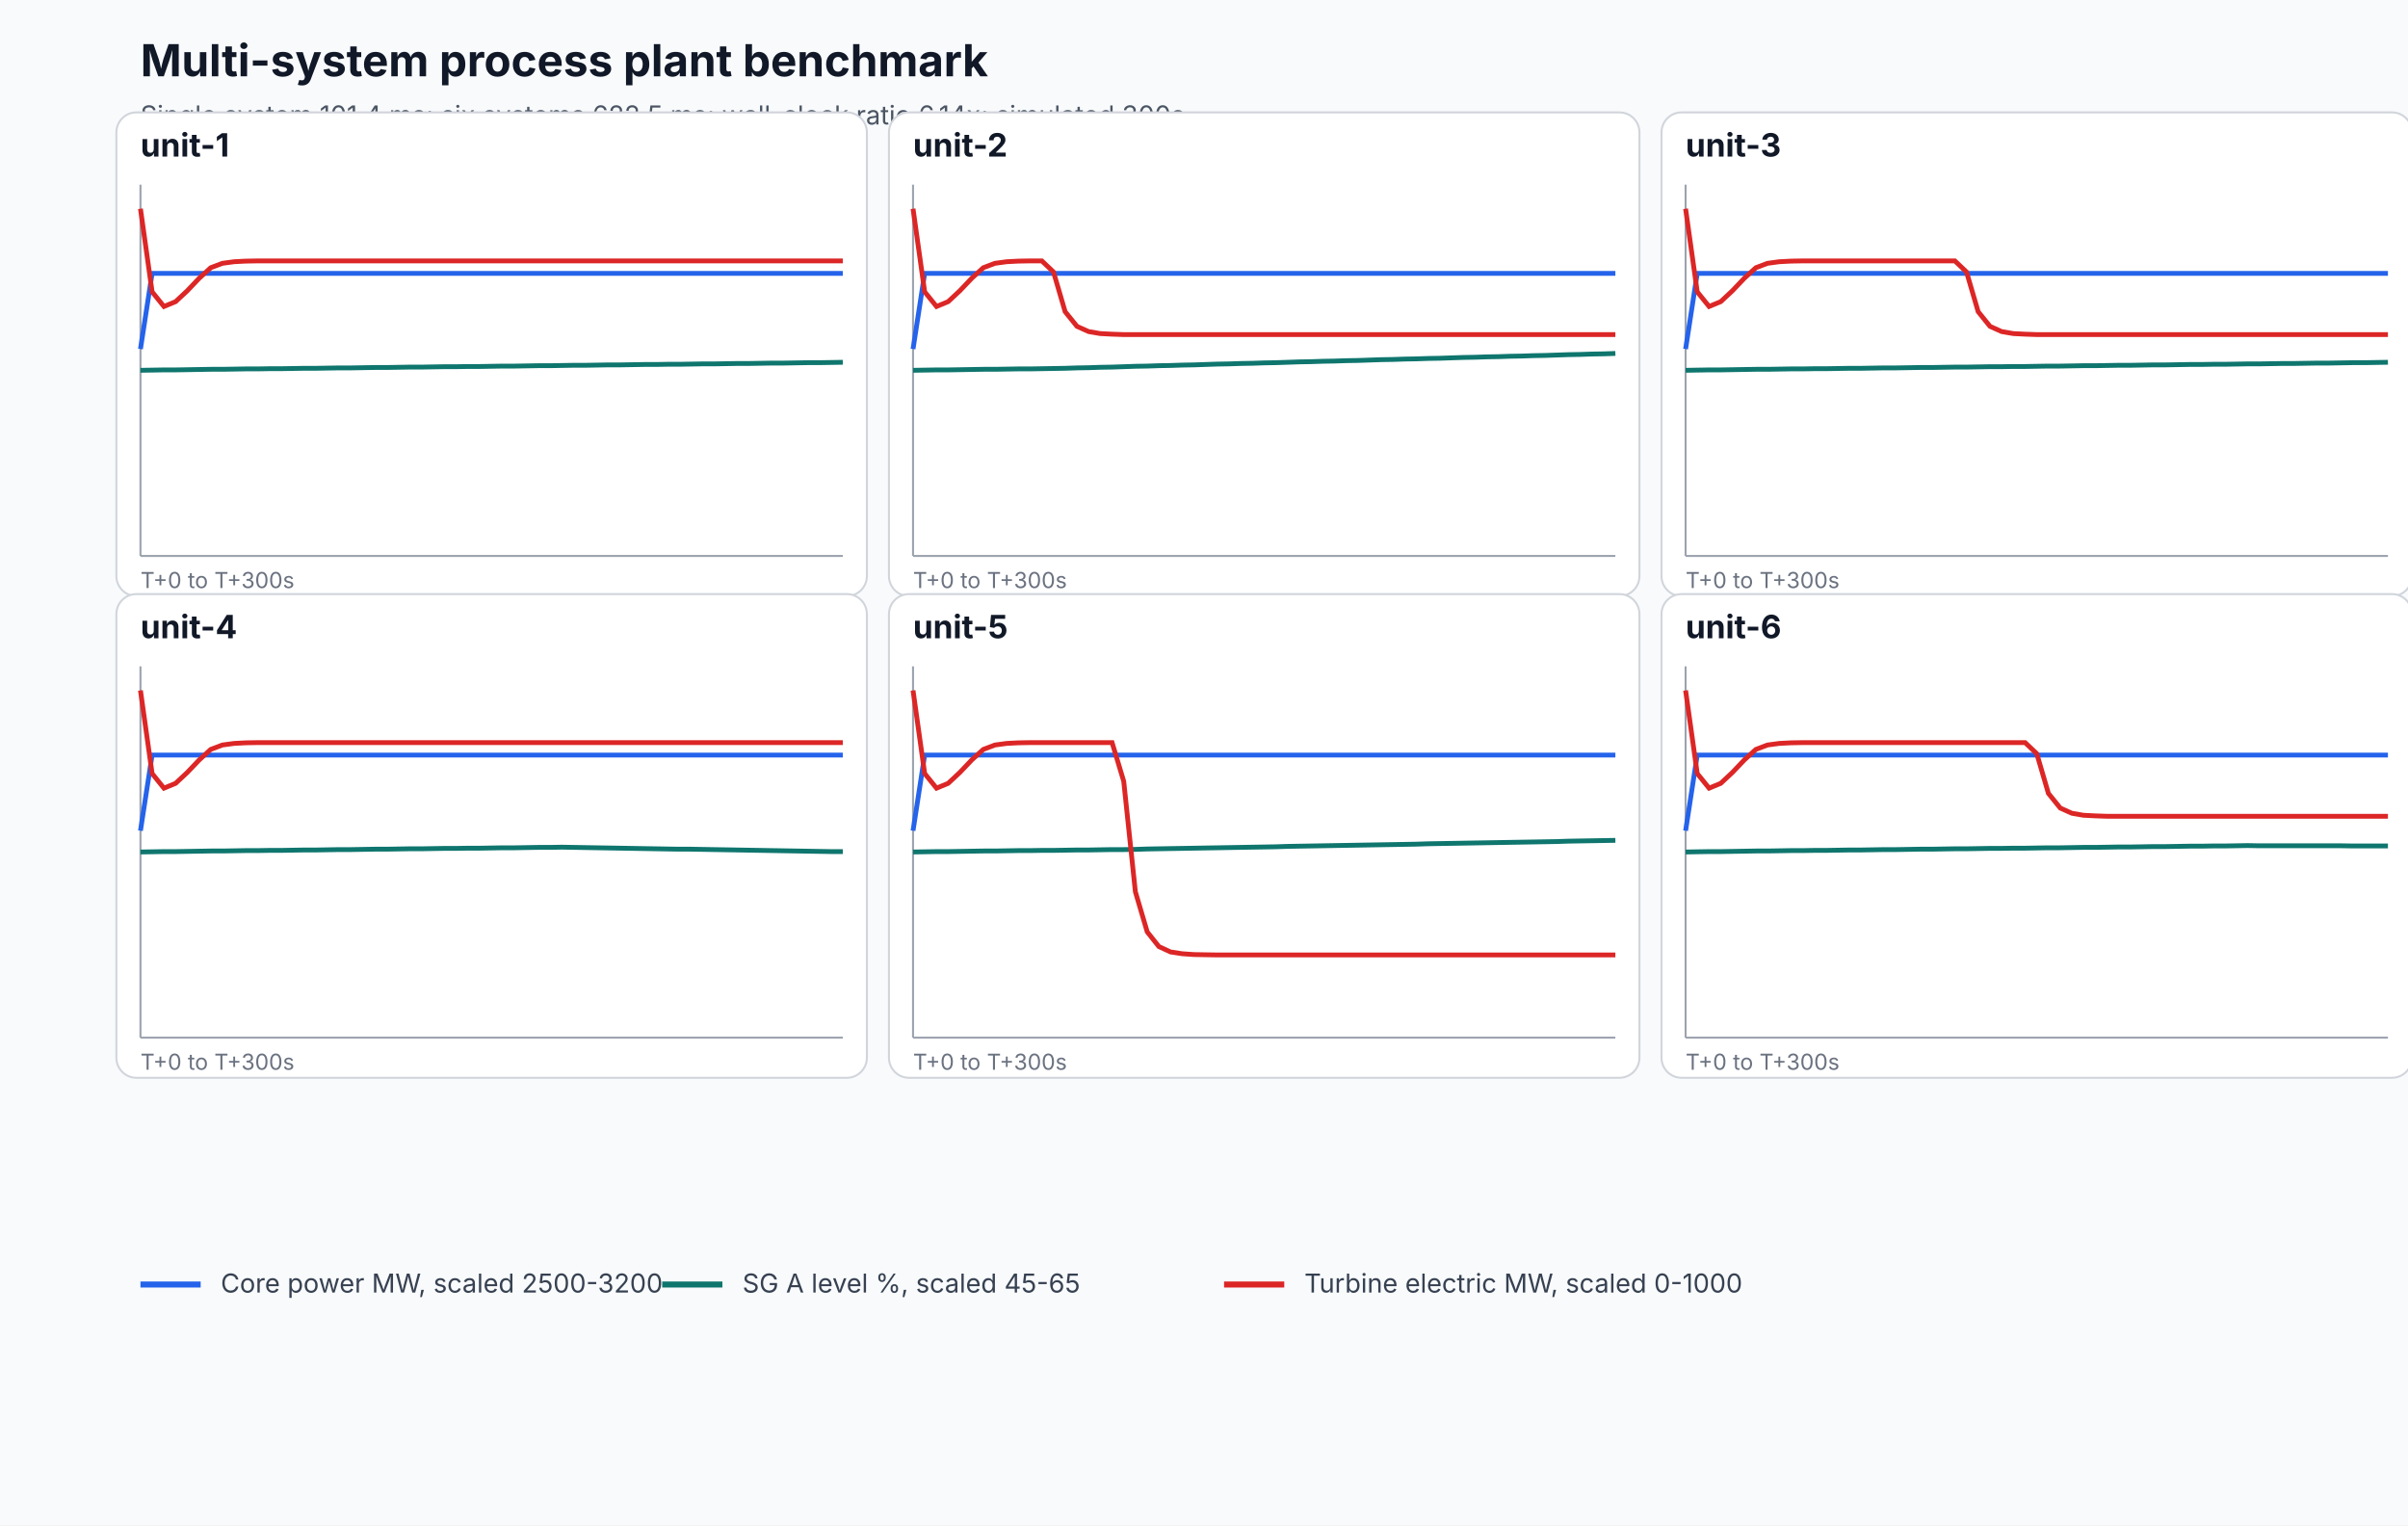
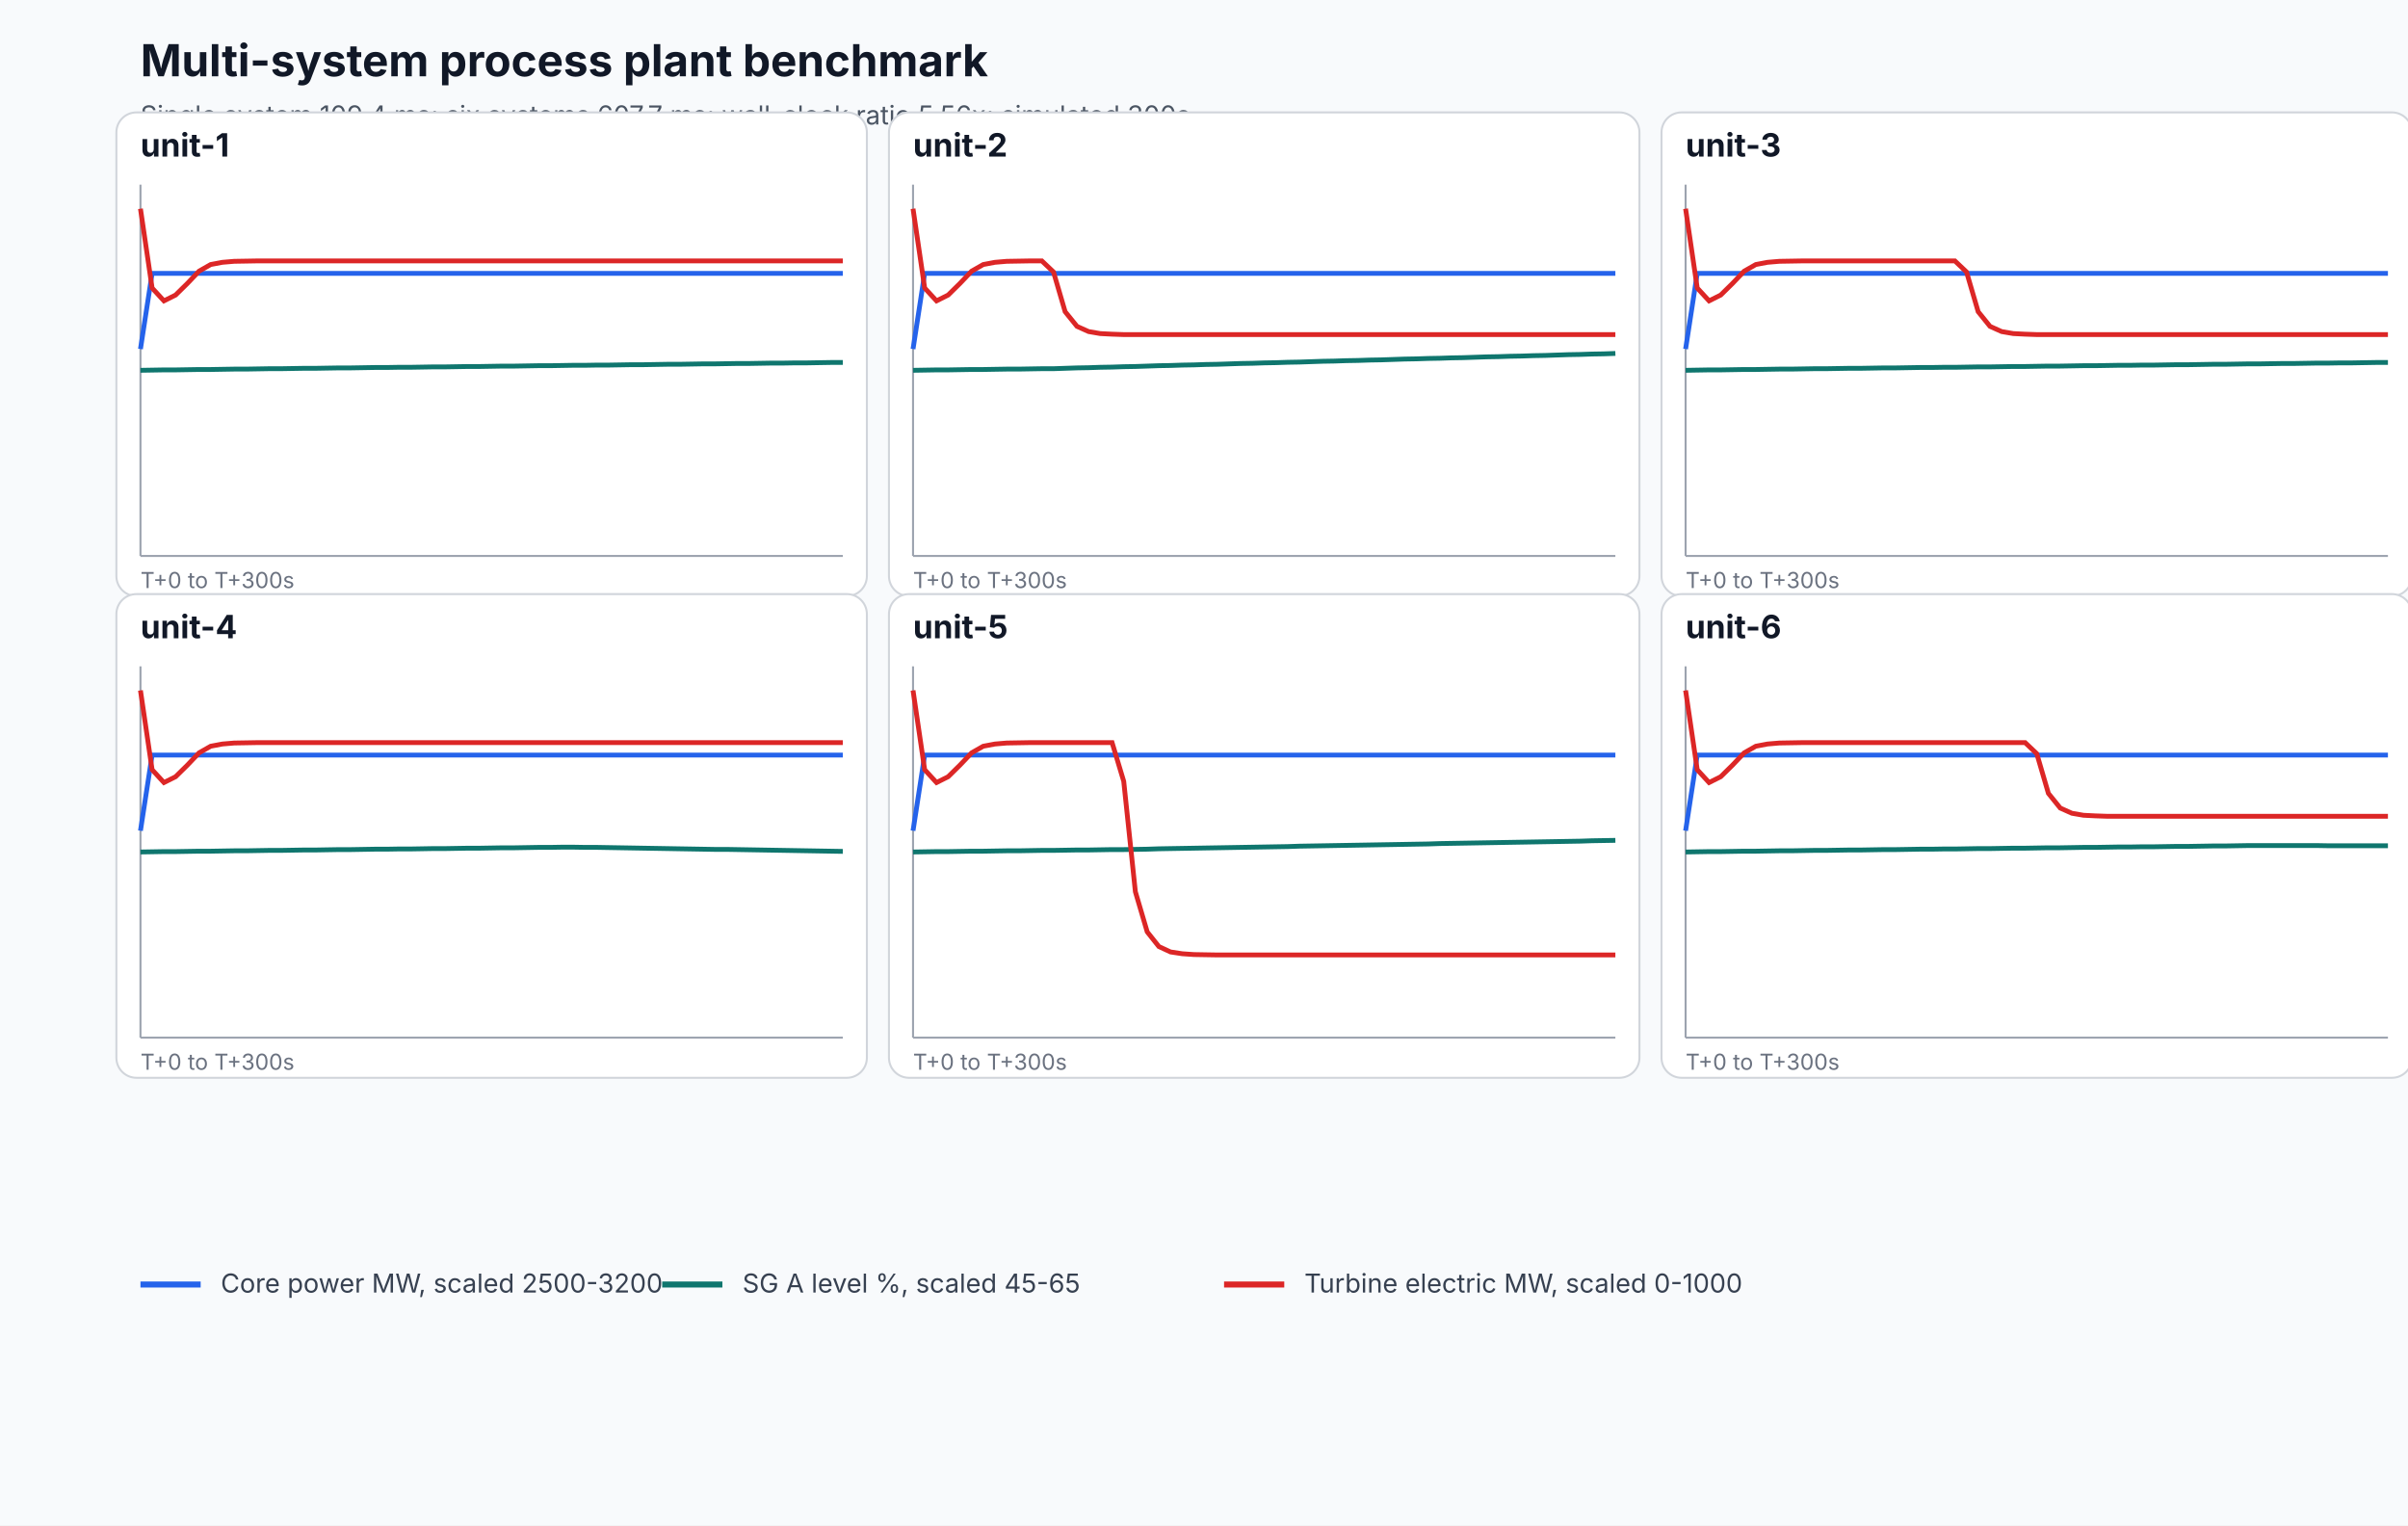
<svg xmlns="http://www.w3.org/2000/svg" width="1200" height="760" viewBox="0 0 1200 760" role="img" aria-labelledby="title desc">
  <rect width="100%" height="100%" fill="#f8fafc" />
  <text x="70" y="38" font-family="Inter, system-ui, sans-serif" font-size="22" font-weight="700" fill="#111827">Multi-system process plant benchmark</text>
-   <text x="70" y="62" font-family="Inter, system-ui, sans-serif" font-size="13" fill="#4b5563">Single system 101.4 ms; six systems 622.5 ms; wall-clock ratio 6.14x; simulated 300s.</text>
+   <text x="70" y="62" font-family="Inter, system-ui, sans-serif" font-size="13" fill="#4b5563">Single system 109.4 ms; six systems 607.7 ms; wall-clock ratio 5.56x; simulated 300s.</text>
  <g>
    <rect x="58" y="56" width="374" height="241" rx="10" fill="#ffffff" stroke="#d1d5db" />
    <text x="70" y="78" font-family="Inter, system-ui, sans-serif" font-size="16" font-weight="700" fill="#111827">unit-1</text>
    <line x1="70" y1="277" x2="420" y2="277" stroke="#9ca3af" />
    <line x1="70" y1="92" x2="70" y2="277" stroke="#9ca3af" />
    <path d="M 70.0 173.9 L 75.8 136.2 L 81.7 136.2 L 87.5 136.2 L 93.3 136.2 L 99.2 136.2 L 105.0 136.2 L 110.8 136.2 L 116.7 136.2 L 122.5 136.2 L 128.3 136.2 L 134.2 136.2 L 140.0 136.2 L 145.8 136.2 L 151.7 136.2 L 157.5 136.2 L 163.3 136.2 L 169.2 136.2 L 175.0 136.2 L 180.8 136.2 L 186.7 136.2 L 192.5 136.2 L 198.3 136.2 L 204.2 136.2 L 210.0 136.2 L 215.8 136.2 L 221.7 136.2 L 227.5 136.2 L 233.3 136.2 L 239.2 136.2 L 245.0 136.2 L 250.8 136.2 L 256.7 136.2 L 262.5 136.2 L 268.3 136.2 L 274.2 136.2 L 280.0 136.2 L 285.8 136.2 L 291.7 136.2 L 297.5 136.2 L 303.3 136.2 L 309.2 136.2 L 315.0 136.2 L 320.8 136.2 L 326.7 136.2 L 332.5 136.2 L 338.3 136.2 L 344.2 136.2 L 350.0 136.2 L 355.8 136.2 L 361.7 136.2 L 367.5 136.2 L 373.3 136.2 L 379.2 136.2 L 385.0 136.2 L 390.8 136.2 L 396.7 136.2 L 402.5 136.2 L 408.3 136.2 L 414.2 136.2 L 420.0 136.2" fill="none" stroke="#2563eb" stroke-width="2.4" />
-     <path d="M 70.0 184.5 L 75.8 184.4 L 81.7 184.3 L 87.5 184.3 L 93.3 184.2 L 99.2 184.1 L 105.0 184.0 L 110.8 184.0 L 116.7 183.9 L 122.5 183.8 L 128.3 183.8 L 134.2 183.7 L 140.0 183.7 L 145.8 183.6 L 151.7 183.5 L 157.5 183.5 L 163.3 183.4 L 169.2 183.3 L 175.0 183.3 L 180.8 183.2 L 186.7 183.1 L 192.5 183.1 L 198.3 183.0 L 204.2 182.9 L 210.0 182.9 L 215.8 182.8 L 221.7 182.7 L 227.5 182.7 L 233.3 182.6 L 239.2 182.6 L 245.0 182.5 L 250.8 182.4 L 256.7 182.4 L 262.5 182.3 L 268.3 182.2 L 274.2 182.2 L 280.0 182.1 L 285.8 182.0 L 291.7 182.0 L 297.5 181.9 L 303.3 181.8 L 309.2 181.8 L 315.0 181.7 L 320.8 181.6 L 326.7 181.6 L 332.5 181.5 L 338.3 181.5 L 344.2 181.4 L 350.0 181.3 L 355.8 181.3 L 361.7 181.2 L 367.5 181.1 L 373.3 181.1 L 379.2 181.0 L 385.0 180.9 L 390.8 180.9 L 396.7 180.8 L 402.5 180.7 L 408.3 180.7 L 414.2 180.6 L 420.0 180.5" fill="none" stroke="#0f766e" stroke-width="2.4" />
-     <path d="M 70.0 104.0 L 75.8 145.4 L 81.7 152.7 L 87.5 150.3 L 93.3 144.9 L 99.2 138.7 L 105.0 133.4 L 110.8 131.2 L 116.7 130.4 L 122.5 130.1 L 128.3 130.0 L 134.2 130.0 L 140.0 130.0 L 145.8 130.0 L 151.7 130.0 L 157.5 130.0 L 163.3 130.0 L 169.2 130.0 L 175.0 130.0 L 180.8 130.0 L 186.7 130.0 L 192.5 130.0 L 198.3 130.0 L 204.2 130.0 L 210.0 130.0 L 215.8 130.0 L 221.7 130.0 L 227.5 130.0 L 233.3 130.0 L 239.2 130.0 L 245.0 130.0 L 250.8 130.0 L 256.7 130.0 L 262.5 130.0 L 268.3 130.0 L 274.2 130.0 L 280.0 130.0 L 285.8 130.0 L 291.7 130.0 L 297.5 130.0 L 303.3 130.0 L 309.2 130.0 L 315.0 130.0 L 320.8 130.0 L 326.7 130.0 L 332.5 130.0 L 338.3 130.0 L 344.2 130.0 L 350.0 130.0 L 355.8 130.0 L 361.7 130.0 L 367.5 130.0 L 373.3 130.0 L 379.2 130.0 L 385.0 130.0 L 390.8 130.0 L 396.7 130.0 L 402.5 130.0 L 408.3 130.0 L 414.2 130.0 L 420.0 130.0" fill="none" stroke="#dc2626" stroke-width="2.4" />
+     <path d="M 70.0 184.5 L 75.8 184.4 L 81.7 184.3 L 87.5 184.3 L 93.3 184.2 L 99.2 184.1 L 105.0 184.1 L 110.8 184.0 L 116.7 183.9 L 122.5 183.9 L 128.3 183.8 L 134.2 183.7 L 140.0 183.7 L 145.8 183.6 L 151.7 183.5 L 157.5 183.5 L 163.3 183.4 L 169.2 183.3 L 175.0 183.3 L 180.8 183.2 L 186.7 183.1 L 192.5 183.1 L 198.3 183.0 L 204.2 183.0 L 210.0 182.9 L 215.8 182.8 L 221.7 182.8 L 227.5 182.7 L 233.3 182.6 L 239.2 182.6 L 245.0 182.5 L 250.8 182.4 L 256.7 182.4 L 262.5 182.3 L 268.3 182.2 L 274.2 182.2 L 280.0 182.1 L 285.8 182.0 L 291.7 182.0 L 297.5 181.9 L 303.3 181.9 L 309.2 181.8 L 315.0 181.7 L 320.8 181.7 L 326.7 181.6 L 332.5 181.5 L 338.3 181.5 L 344.2 181.4 L 350.0 181.3 L 355.8 181.3 L 361.7 181.2 L 367.5 181.1 L 373.3 181.1 L 379.2 181.0 L 385.0 180.9 L 390.8 180.9 L 396.7 180.8 L 402.5 180.8 L 408.3 180.7 L 414.2 180.6 L 420.0 180.6" fill="none" stroke="#0f766e" stroke-width="2.4" />
+     <path d="M 70.0 104.0 L 75.8 143.5 L 81.7 149.9 L 87.5 147.0 L 93.3 141.3 L 99.2 135.1 L 105.0 131.8 L 110.8 130.7 L 116.7 130.2 L 122.5 130.1 L 128.3 130.0 L 134.2 130.0 L 140.0 130.0 L 145.8 130.0 L 151.7 130.0 L 157.5 130.0 L 163.3 130.0 L 169.2 130.0 L 175.0 130.0 L 180.8 130.0 L 186.7 130.0 L 192.5 130.0 L 198.3 130.0 L 204.2 130.0 L 210.0 130.0 L 215.8 130.0 L 221.7 130.0 L 227.5 130.0 L 233.3 130.0 L 239.2 130.0 L 245.0 130.0 L 250.8 130.0 L 256.7 130.0 L 262.5 130.0 L 268.3 130.0 L 274.2 130.0 L 280.0 130.0 L 285.8 130.0 L 291.7 130.0 L 297.5 130.0 L 303.3 130.0 L 309.2 130.0 L 315.0 130.0 L 320.8 130.0 L 326.7 130.0 L 332.5 130.0 L 338.3 130.0 L 344.2 130.0 L 350.0 130.0 L 355.8 130.0 L 361.7 130.0 L 367.5 130.0 L 373.3 130.0 L 379.2 130.0 L 385.0 130.0 L 390.8 130.0 L 396.7 130.0 L 402.5 130.0 L 408.3 130.0 L 414.2 130.0 L 420.0 130.0" fill="none" stroke="#dc2626" stroke-width="2.4" />
    <text x="70" y="293" font-family="Inter, system-ui, sans-serif" font-size="11" fill="#6b7280">T+0 to T+300s</text>
  </g>
  <g>
    <rect x="443" y="56" width="374" height="241" rx="10" fill="#ffffff" stroke="#d1d5db" />
    <text x="455" y="78" font-family="Inter, system-ui, sans-serif" font-size="16" font-weight="700" fill="#111827">unit-2</text>
    <line x1="455" y1="277" x2="805" y2="277" stroke="#9ca3af" />
    <line x1="455" y1="92" x2="455" y2="277" stroke="#9ca3af" />
    <path d="M 455.0 173.9 L 460.8 136.2 L 466.7 136.2 L 472.5 136.2 L 478.3 136.2 L 484.2 136.2 L 490.0 136.2 L 495.8 136.2 L 501.7 136.2 L 507.5 136.2 L 513.3 136.2 L 519.2 136.2 L 525.0 136.2 L 530.8 136.2 L 536.7 136.2 L 542.5 136.2 L 548.3 136.2 L 554.2 136.2 L 560.0 136.2 L 565.8 136.2 L 571.7 136.2 L 577.5 136.2 L 583.3 136.2 L 589.2 136.2 L 595.0 136.2 L 600.8 136.2 L 606.7 136.2 L 612.5 136.2 L 618.3 136.2 L 624.2 136.2 L 630.0 136.2 L 635.8 136.2 L 641.7 136.2 L 647.5 136.2 L 653.3 136.2 L 659.2 136.2 L 665.0 136.2 L 670.8 136.2 L 676.7 136.2 L 682.5 136.2 L 688.3 136.2 L 694.2 136.2 L 700.0 136.2 L 705.8 136.2 L 711.7 136.2 L 717.5 136.2 L 723.3 136.2 L 729.2 136.2 L 735.0 136.2 L 740.8 136.2 L 746.7 136.2 L 752.5 136.2 L 758.3 136.2 L 764.2 136.2 L 770.0 136.2 L 775.8 136.2 L 781.7 136.2 L 787.5 136.2 L 793.3 136.2 L 799.2 136.2 L 805.0 136.2" fill="none" stroke="#2563eb" stroke-width="2.4" />
-     <path d="M 455.0 184.5 L 460.8 184.4 L 466.7 184.3 L 472.5 184.3 L 478.3 184.2 L 484.2 184.1 L 490.0 184.0 L 495.8 184.0 L 501.7 183.9 L 507.5 183.8 L 513.3 183.8 L 519.2 183.7 L 525.0 183.6 L 530.8 183.5 L 536.7 183.3 L 542.5 183.2 L 548.3 183.0 L 554.2 182.9 L 560.0 182.7 L 565.8 182.5 L 571.7 182.4 L 577.5 182.2 L 583.3 182.1 L 589.2 181.9 L 595.0 181.8 L 600.8 181.6 L 606.7 181.4 L 612.5 181.3 L 618.3 181.1 L 624.2 181.0 L 630.0 180.8 L 635.8 180.7 L 641.7 180.5 L 647.5 180.3 L 653.3 180.2 L 659.2 180.0 L 665.0 179.9 L 670.8 179.7 L 676.7 179.6 L 682.5 179.4 L 688.3 179.2 L 694.2 179.1 L 700.0 178.9 L 705.8 178.8 L 711.7 178.6 L 717.5 178.5 L 723.3 178.3 L 729.2 178.1 L 735.0 178.0 L 740.8 177.8 L 746.7 177.7 L 752.5 177.5 L 758.3 177.4 L 764.2 177.2 L 770.0 177.1 L 775.8 176.9 L 781.7 176.7 L 787.5 176.6 L 793.3 176.4 L 799.2 176.3 L 805.0 176.1" fill="none" stroke="#0f766e" stroke-width="2.4" />
-     <path d="M 455.0 104.0 L 460.8 145.4 L 466.7 152.7 L 472.5 150.3 L 478.3 144.9 L 484.2 138.7 L 490.0 133.4 L 495.8 131.2 L 501.7 130.4 L 507.5 130.1 L 513.3 130.0 L 519.2 130.0 L 525.0 135.5 L 530.8 155.3 L 536.7 162.6 L 542.5 165.2 L 548.3 166.2 L 554.2 166.5 L 560.0 166.7 L 565.8 166.7 L 571.7 166.7 L 577.5 166.7 L 583.3 166.7 L 589.2 166.7 L 595.0 166.7 L 600.8 166.7 L 606.7 166.7 L 612.5 166.7 L 618.3 166.7 L 624.2 166.7 L 630.0 166.7 L 635.8 166.7 L 641.7 166.7 L 647.5 166.7 L 653.3 166.7 L 659.2 166.7 L 665.0 166.7 L 670.8 166.7 L 676.7 166.7 L 682.5 166.7 L 688.3 166.7 L 694.2 166.7 L 700.0 166.7 L 705.8 166.7 L 711.7 166.7 L 717.5 166.7 L 723.3 166.7 L 729.2 166.7 L 735.0 166.7 L 740.8 166.7 L 746.7 166.7 L 752.5 166.7 L 758.3 166.7 L 764.2 166.7 L 770.0 166.7 L 775.8 166.7 L 781.7 166.7 L 787.5 166.7 L 793.3 166.7 L 799.2 166.7 L 805.0 166.7" fill="none" stroke="#dc2626" stroke-width="2.4" />
+     <path d="M 455.0 184.5 L 460.8 184.4 L 466.7 184.3 L 472.5 184.3 L 478.3 184.2 L 484.2 184.1 L 490.0 184.1 L 495.8 184.0 L 501.7 183.9 L 507.5 183.9 L 513.3 183.8 L 519.2 183.7 L 525.0 183.7 L 530.8 183.5 L 536.7 183.3 L 542.5 183.2 L 548.3 183.0 L 554.2 182.9 L 560.0 182.7 L 565.8 182.6 L 571.7 182.4 L 577.5 182.2 L 583.3 182.1 L 589.2 181.9 L 595.0 181.8 L 600.8 181.6 L 606.7 181.5 L 612.5 181.3 L 618.3 181.1 L 624.2 181.0 L 630.0 180.8 L 635.8 180.7 L 641.7 180.5 L 647.5 180.4 L 653.3 180.2 L 659.2 180.0 L 665.0 179.9 L 670.8 179.7 L 676.7 179.6 L 682.5 179.4 L 688.3 179.3 L 694.2 179.1 L 700.0 178.9 L 705.8 178.8 L 711.7 178.6 L 717.5 178.5 L 723.3 178.3 L 729.2 178.2 L 735.0 178.0 L 740.8 177.8 L 746.7 177.7 L 752.5 177.5 L 758.3 177.4 L 764.2 177.2 L 770.0 177.1 L 775.8 176.9 L 781.7 176.7 L 787.5 176.6 L 793.3 176.4 L 799.2 176.3 L 805.0 176.1" fill="none" stroke="#0f766e" stroke-width="2.4" />
+     <path d="M 455.0 104.0 L 460.8 143.5 L 466.7 149.9 L 472.5 147.0 L 478.3 141.3 L 484.2 135.1 L 490.0 131.8 L 495.8 130.7 L 501.7 130.2 L 507.5 130.1 L 513.3 130.0 L 519.2 130.0 L 525.0 135.5 L 530.8 155.3 L 536.7 162.6 L 542.5 165.2 L 548.3 166.2 L 554.2 166.5 L 560.0 166.7 L 565.8 166.7 L 571.7 166.7 L 577.5 166.7 L 583.3 166.7 L 589.2 166.7 L 595.0 166.7 L 600.8 166.7 L 606.7 166.7 L 612.5 166.7 L 618.3 166.7 L 624.2 166.7 L 630.0 166.7 L 635.8 166.7 L 641.7 166.7 L 647.5 166.7 L 653.3 166.7 L 659.2 166.7 L 665.0 166.7 L 670.8 166.7 L 676.7 166.7 L 682.5 166.7 L 688.3 166.7 L 694.2 166.7 L 700.0 166.7 L 705.8 166.7 L 711.7 166.7 L 717.5 166.7 L 723.3 166.7 L 729.2 166.7 L 735.0 166.7 L 740.8 166.7 L 746.7 166.7 L 752.5 166.7 L 758.3 166.7 L 764.2 166.7 L 770.0 166.7 L 775.8 166.7 L 781.7 166.7 L 787.5 166.7 L 793.3 166.7 L 799.2 166.7 L 805.0 166.7" fill="none" stroke="#dc2626" stroke-width="2.4" />
    <text x="455" y="293" font-family="Inter, system-ui, sans-serif" font-size="11" fill="#6b7280">T+0 to T+300s</text>
  </g>
  <g>
    <rect x="828" y="56" width="374" height="241" rx="10" fill="#ffffff" stroke="#d1d5db" />
    <text x="840" y="78" font-family="Inter, system-ui, sans-serif" font-size="16" font-weight="700" fill="#111827">unit-3</text>
    <line x1="840" y1="277" x2="1190" y2="277" stroke="#9ca3af" />
    <line x1="840" y1="92" x2="840" y2="277" stroke="#9ca3af" />
    <path d="M 840.0 173.9 L 845.8 136.2 L 851.7 136.2 L 857.5 136.2 L 863.3 136.2 L 869.2 136.2 L 875.0 136.2 L 880.8 136.2 L 886.7 136.2 L 892.5 136.2 L 898.3 136.2 L 904.2 136.2 L 910.0 136.2 L 915.8 136.2 L 921.7 136.2 L 927.5 136.2 L 933.3 136.2 L 939.2 136.2 L 945.0 136.2 L 950.8 136.2 L 956.7 136.2 L 962.5 136.2 L 968.3 136.2 L 974.2 136.2 L 980.0 136.2 L 985.8 136.2 L 991.7 136.2 L 997.5 136.2 L 1003.3 136.2 L 1009.2 136.2 L 1015.0 136.2 L 1020.8 136.2 L 1026.7 136.2 L 1032.5 136.2 L 1038.3 136.2 L 1044.2 136.2 L 1050.0 136.2 L 1055.8 136.2 L 1061.7 136.2 L 1067.5 136.2 L 1073.3 136.2 L 1079.2 136.2 L 1085.0 136.2 L 1090.8 136.2 L 1096.7 136.2 L 1102.5 136.2 L 1108.3 136.2 L 1114.2 136.2 L 1120.0 136.2 L 1125.8 136.2 L 1131.7 136.2 L 1137.5 136.2 L 1143.3 136.2 L 1149.2 136.2 L 1155.0 136.2 L 1160.8 136.2 L 1166.7 136.2 L 1172.5 136.2 L 1178.3 136.2 L 1184.2 136.2 L 1190.0 136.2" fill="none" stroke="#2563eb" stroke-width="2.4" />
-     <path d="M 840.0 184.5 L 845.8 184.4 L 851.7 184.3 L 857.5 184.3 L 863.3 184.2 L 869.2 184.1 L 875.0 184.0 L 880.8 184.0 L 886.7 183.9 L 892.5 183.8 L 898.3 183.8 L 904.2 183.7 L 910.0 183.7 L 915.8 183.6 L 921.7 183.5 L 927.5 183.5 L 933.3 183.4 L 939.2 183.3 L 945.0 183.3 L 950.8 183.2 L 956.7 183.1 L 962.5 183.1 L 968.3 183.0 L 974.2 182.9 L 980.0 182.9 L 985.8 182.8 L 991.7 182.7 L 997.5 182.7 L 1003.3 182.6 L 1009.2 182.6 L 1015.0 182.5 L 1020.8 182.4 L 1026.7 182.4 L 1032.5 182.3 L 1038.3 182.2 L 1044.2 182.2 L 1050.0 182.1 L 1055.8 182.0 L 1061.7 182.0 L 1067.5 181.9 L 1073.3 181.8 L 1079.2 181.8 L 1085.0 181.7 L 1090.8 181.6 L 1096.7 181.6 L 1102.5 181.5 L 1108.3 181.5 L 1114.2 181.4 L 1120.0 181.3 L 1125.8 181.3 L 1131.7 181.2 L 1137.5 181.1 L 1143.3 181.1 L 1149.2 181.0 L 1155.0 180.9 L 1160.8 180.9 L 1166.7 180.8 L 1172.5 180.7 L 1178.3 180.7 L 1184.2 180.6 L 1190.0 180.5" fill="none" stroke="#0f766e" stroke-width="2.4" />
-     <path d="M 840.0 104.0 L 845.8 145.4 L 851.7 152.7 L 857.5 150.3 L 863.3 144.9 L 869.2 138.7 L 875.0 133.4 L 880.8 131.2 L 886.7 130.4 L 892.5 130.1 L 898.3 130.0 L 904.2 130.0 L 910.0 130.0 L 915.8 130.0 L 921.7 130.0 L 927.5 130.0 L 933.3 130.0 L 939.2 130.0 L 945.0 130.0 L 950.8 130.0 L 956.7 130.0 L 962.5 130.0 L 968.3 130.0 L 974.2 130.0 L 980.0 135.5 L 985.8 155.3 L 991.7 162.6 L 997.5 165.2 L 1003.3 166.2 L 1009.2 166.5 L 1015.0 166.7 L 1020.8 166.7 L 1026.7 166.7 L 1032.5 166.7 L 1038.3 166.7 L 1044.2 166.7 L 1050.0 166.7 L 1055.8 166.7 L 1061.7 166.7 L 1067.5 166.7 L 1073.3 166.7 L 1079.2 166.7 L 1085.0 166.7 L 1090.8 166.7 L 1096.7 166.7 L 1102.5 166.7 L 1108.3 166.7 L 1114.2 166.7 L 1120.0 166.7 L 1125.8 166.7 L 1131.7 166.7 L 1137.5 166.7 L 1143.3 166.7 L 1149.2 166.7 L 1155.0 166.7 L 1160.8 166.7 L 1166.7 166.7 L 1172.5 166.7 L 1178.3 166.7 L 1184.2 166.7 L 1190.0 166.7" fill="none" stroke="#dc2626" stroke-width="2.4" />
+     <path d="M 840.0 184.5 L 845.8 184.4 L 851.7 184.3 L 857.5 184.3 L 863.3 184.2 L 869.2 184.1 L 875.0 184.1 L 880.8 184.0 L 886.7 183.9 L 892.5 183.9 L 898.3 183.8 L 904.2 183.7 L 910.0 183.7 L 915.8 183.6 L 921.7 183.5 L 927.5 183.5 L 933.3 183.4 L 939.2 183.3 L 945.0 183.3 L 950.8 183.2 L 956.7 183.1 L 962.5 183.1 L 968.3 183.0 L 974.2 183.0 L 980.0 182.9 L 985.8 182.8 L 991.7 182.8 L 997.5 182.7 L 1003.3 182.6 L 1009.2 182.6 L 1015.0 182.5 L 1020.8 182.4 L 1026.7 182.4 L 1032.5 182.3 L 1038.3 182.2 L 1044.2 182.2 L 1050.0 182.1 L 1055.8 182.0 L 1061.7 182.0 L 1067.5 181.9 L 1073.3 181.9 L 1079.2 181.8 L 1085.0 181.7 L 1090.8 181.7 L 1096.7 181.6 L 1102.5 181.5 L 1108.3 181.5 L 1114.2 181.4 L 1120.0 181.3 L 1125.8 181.3 L 1131.7 181.2 L 1137.5 181.1 L 1143.3 181.1 L 1149.2 181.0 L 1155.0 180.9 L 1160.8 180.9 L 1166.7 180.8 L 1172.5 180.8 L 1178.3 180.7 L 1184.2 180.6 L 1190.0 180.6" fill="none" stroke="#0f766e" stroke-width="2.4" />
+     <path d="M 840.0 104.0 L 845.8 143.5 L 851.7 149.9 L 857.5 147.0 L 863.3 141.3 L 869.2 135.1 L 875.0 131.8 L 880.8 130.7 L 886.7 130.2 L 892.5 130.1 L 898.3 130.0 L 904.2 130.0 L 910.0 130.0 L 915.8 130.0 L 921.7 130.0 L 927.5 130.0 L 933.3 130.0 L 939.2 130.0 L 945.0 130.0 L 950.8 130.0 L 956.7 130.0 L 962.5 130.0 L 968.3 130.0 L 974.2 130.0 L 980.0 135.5 L 985.8 155.3 L 991.7 162.6 L 997.5 165.2 L 1003.3 166.2 L 1009.2 166.5 L 1015.0 166.7 L 1020.8 166.7 L 1026.7 166.7 L 1032.5 166.7 L 1038.3 166.7 L 1044.2 166.7 L 1050.0 166.7 L 1055.8 166.7 L 1061.7 166.7 L 1067.5 166.7 L 1073.3 166.7 L 1079.2 166.7 L 1085.0 166.7 L 1090.8 166.7 L 1096.7 166.7 L 1102.5 166.7 L 1108.3 166.7 L 1114.2 166.7 L 1120.0 166.7 L 1125.8 166.7 L 1131.7 166.7 L 1137.5 166.7 L 1143.3 166.7 L 1149.2 166.7 L 1155.0 166.7 L 1160.8 166.7 L 1166.7 166.7 L 1172.5 166.7 L 1178.3 166.7 L 1184.2 166.7 L 1190.0 166.7" fill="none" stroke="#dc2626" stroke-width="2.4" />
    <text x="840" y="293" font-family="Inter, system-ui, sans-serif" font-size="11" fill="#6b7280">T+0 to T+300s</text>
  </g>
  <g>
    <rect x="58" y="296" width="374" height="241" rx="10" fill="#ffffff" stroke="#d1d5db" />
    <text x="70" y="318" font-family="Inter, system-ui, sans-serif" font-size="16" font-weight="700" fill="#111827">unit-4</text>
    <line x1="70" y1="517" x2="420" y2="517" stroke="#9ca3af" />
    <line x1="70" y1="332" x2="70" y2="517" stroke="#9ca3af" />
    <path d="M 70.0 413.9 L 75.8 376.2 L 81.7 376.2 L 87.5 376.2 L 93.3 376.2 L 99.2 376.2 L 105.0 376.2 L 110.8 376.2 L 116.7 376.2 L 122.5 376.2 L 128.3 376.2 L 134.2 376.2 L 140.0 376.2 L 145.8 376.2 L 151.7 376.2 L 157.5 376.2 L 163.3 376.2 L 169.2 376.2 L 175.0 376.2 L 180.8 376.2 L 186.7 376.2 L 192.5 376.2 L 198.3 376.2 L 204.2 376.2 L 210.0 376.2 L 215.8 376.2 L 221.7 376.2 L 227.5 376.2 L 233.3 376.2 L 239.2 376.2 L 245.0 376.2 L 250.8 376.2 L 256.7 376.2 L 262.5 376.2 L 268.3 376.2 L 274.2 376.2 L 280.0 376.2 L 285.8 376.2 L 291.7 376.2 L 297.5 376.2 L 303.3 376.2 L 309.2 376.2 L 315.0 376.2 L 320.8 376.2 L 326.7 376.2 L 332.5 376.2 L 338.3 376.2 L 344.2 376.2 L 350.0 376.2 L 355.8 376.2 L 361.7 376.2 L 367.5 376.2 L 373.3 376.2 L 379.2 376.2 L 385.0 376.2 L 390.8 376.2 L 396.7 376.2 L 402.5 376.2 L 408.3 376.2 L 414.2 376.2 L 420.0 376.2" fill="none" stroke="#2563eb" stroke-width="2.4" />
-     <path d="M 70.0 424.5 L 75.8 424.4 L 81.7 424.3 L 87.5 424.3 L 93.3 424.2 L 99.2 424.1 L 105.0 424.0 L 110.8 424.0 L 116.7 423.9 L 122.5 423.8 L 128.3 423.8 L 134.2 423.7 L 140.0 423.7 L 145.8 423.6 L 151.7 423.5 L 157.5 423.5 L 163.3 423.4 L 169.2 423.3 L 175.0 423.3 L 180.8 423.2 L 186.7 423.1 L 192.5 423.1 L 198.3 423.0 L 204.2 422.9 L 210.0 422.9 L 215.8 422.8 L 221.7 422.7 L 227.5 422.7 L 233.3 422.6 L 239.2 422.6 L 245.0 422.5 L 250.8 422.4 L 256.7 422.4 L 262.5 422.3 L 268.3 422.2 L 274.2 422.2 L 280.0 422.1 L 285.8 422.2 L 291.7 422.3 L 297.5 422.4 L 303.3 422.5 L 309.2 422.6 L 315.0 422.7 L 320.8 422.8 L 326.7 422.9 L 332.5 423.0 L 338.3 423.1 L 344.2 423.1 L 350.0 423.2 L 355.8 423.3 L 361.7 423.4 L 367.5 423.5 L 373.3 423.6 L 379.2 423.7 L 385.0 423.8 L 390.8 423.9 L 396.7 424.0 L 402.5 424.1 L 408.3 424.2 L 414.2 424.3 L 420.0 424.3" fill="none" stroke="#0f766e" stroke-width="2.4" />
-     <path d="M 70.0 344.0 L 75.8 385.4 L 81.7 392.7 L 87.5 390.3 L 93.3 384.9 L 99.2 378.7 L 105.0 373.4 L 110.8 371.2 L 116.7 370.4 L 122.5 370.1 L 128.3 370.0 L 134.2 370.0 L 140.0 370.0 L 145.8 370.0 L 151.7 370.0 L 157.5 370.0 L 163.3 370.0 L 169.2 370.0 L 175.0 370.0 L 180.8 370.0 L 186.7 370.0 L 192.5 370.0 L 198.3 370.0 L 204.2 370.0 L 210.0 370.0 L 215.8 370.0 L 221.7 370.0 L 227.5 370.0 L 233.3 370.0 L 239.2 370.0 L 245.0 370.0 L 250.8 370.0 L 256.7 370.0 L 262.5 370.0 L 268.3 370.0 L 274.2 370.0 L 280.0 370.0 L 285.8 370.0 L 291.7 370.0 L 297.5 370.0 L 303.3 370.0 L 309.2 370.0 L 315.0 370.0 L 320.8 370.0 L 326.7 370.0 L 332.5 370.0 L 338.3 370.0 L 344.2 370.0 L 350.0 370.0 L 355.8 370.0 L 361.7 370.0 L 367.5 370.0 L 373.3 370.0 L 379.2 370.0 L 385.0 370.0 L 390.8 370.0 L 396.7 370.0 L 402.5 370.0 L 408.3 370.0 L 414.2 370.0 L 420.0 370.0" fill="none" stroke="#dc2626" stroke-width="2.4" />
+     <path d="M 70.0 424.5 L 75.8 424.4 L 81.7 424.3 L 87.5 424.3 L 93.3 424.2 L 99.2 424.1 L 105.0 424.1 L 110.8 424.0 L 116.7 423.9 L 122.5 423.9 L 128.3 423.8 L 134.2 423.7 L 140.0 423.7 L 145.8 423.6 L 151.7 423.5 L 157.5 423.5 L 163.3 423.4 L 169.2 423.3 L 175.0 423.3 L 180.8 423.2 L 186.7 423.1 L 192.5 423.1 L 198.3 423.0 L 204.2 423.0 L 210.0 422.9 L 215.8 422.8 L 221.7 422.8 L 227.5 422.7 L 233.3 422.6 L 239.2 422.6 L 245.0 422.5 L 250.8 422.4 L 256.7 422.4 L 262.5 422.3 L 268.3 422.2 L 274.2 422.2 L 280.0 422.1 L 285.8 422.1 L 291.7 422.2 L 297.5 422.2 L 303.3 422.3 L 309.2 422.4 L 315.0 422.5 L 320.8 422.6 L 326.7 422.7 L 332.5 422.8 L 338.3 422.9 L 344.2 423.0 L 350.0 423.1 L 355.8 423.2 L 361.7 423.2 L 367.5 423.3 L 373.3 423.4 L 379.2 423.5 L 385.0 423.6 L 390.8 423.7 L 396.7 423.8 L 402.5 423.9 L 408.3 424.0 L 414.2 424.1 L 420.0 424.2" fill="none" stroke="#0f766e" stroke-width="2.4" />
+     <path d="M 70.0 344.0 L 75.8 383.5 L 81.7 389.9 L 87.5 387.0 L 93.3 381.3 L 99.2 375.1 L 105.0 371.8 L 110.8 370.7 L 116.7 370.2 L 122.5 370.1 L 128.3 370.0 L 134.2 370.0 L 140.0 370.0 L 145.8 370.0 L 151.7 370.0 L 157.5 370.0 L 163.3 370.0 L 169.2 370.0 L 175.0 370.0 L 180.8 370.0 L 186.7 370.0 L 192.5 370.0 L 198.3 370.0 L 204.2 370.0 L 210.0 370.0 L 215.8 370.0 L 221.7 370.0 L 227.5 370.0 L 233.3 370.0 L 239.2 370.0 L 245.0 370.0 L 250.8 370.0 L 256.7 370.0 L 262.5 370.0 L 268.3 370.0 L 274.2 370.0 L 280.0 370.0 L 285.8 370.0 L 291.7 370.0 L 297.5 370.0 L 303.3 370.0 L 309.2 370.0 L 315.0 370.0 L 320.8 370.0 L 326.7 370.0 L 332.5 370.0 L 338.3 370.0 L 344.2 370.0 L 350.0 370.0 L 355.8 370.0 L 361.7 370.0 L 367.5 370.0 L 373.3 370.0 L 379.2 370.0 L 385.0 370.0 L 390.8 370.0 L 396.7 370.0 L 402.5 370.0 L 408.3 370.0 L 414.2 370.0 L 420.0 370.0" fill="none" stroke="#dc2626" stroke-width="2.4" />
    <text x="70" y="533" font-family="Inter, system-ui, sans-serif" font-size="11" fill="#6b7280">T+0 to T+300s</text>
  </g>
  <g>
    <rect x="443" y="296" width="374" height="241" rx="10" fill="#ffffff" stroke="#d1d5db" />
    <text x="455" y="318" font-family="Inter, system-ui, sans-serif" font-size="16" font-weight="700" fill="#111827">unit-5</text>
    <line x1="455" y1="517" x2="805" y2="517" stroke="#9ca3af" />
    <line x1="455" y1="332" x2="455" y2="517" stroke="#9ca3af" />
    <path d="M 455.0 413.9 L 460.8 376.2 L 466.7 376.2 L 472.5 376.2 L 478.3 376.2 L 484.2 376.2 L 490.0 376.2 L 495.8 376.2 L 501.7 376.2 L 507.5 376.2 L 513.3 376.2 L 519.2 376.2 L 525.0 376.2 L 530.8 376.2 L 536.7 376.2 L 542.5 376.2 L 548.3 376.2 L 554.2 376.2 L 560.0 376.2 L 565.8 376.2 L 571.7 376.2 L 577.5 376.2 L 583.3 376.2 L 589.2 376.2 L 595.0 376.2 L 600.8 376.2 L 606.7 376.2 L 612.5 376.2 L 618.3 376.2 L 624.2 376.2 L 630.0 376.2 L 635.8 376.2 L 641.7 376.2 L 647.5 376.2 L 653.3 376.2 L 659.2 376.2 L 665.0 376.2 L 670.8 376.2 L 676.7 376.2 L 682.5 376.2 L 688.3 376.2 L 694.2 376.2 L 700.0 376.2 L 705.8 376.2 L 711.7 376.2 L 717.5 376.2 L 723.3 376.2 L 729.2 376.2 L 735.0 376.2 L 740.8 376.2 L 746.7 376.2 L 752.5 376.2 L 758.3 376.2 L 764.2 376.2 L 770.0 376.2 L 775.8 376.2 L 781.7 376.2 L 787.5 376.2 L 793.3 376.2 L 799.2 376.2 L 805.0 376.2" fill="none" stroke="#2563eb" stroke-width="2.4" />
-     <path d="M 455.0 424.5 L 460.8 424.4 L 466.7 424.3 L 472.5 424.3 L 478.3 424.2 L 484.2 424.1 L 490.0 424.0 L 495.8 424.0 L 501.7 423.9 L 507.5 423.8 L 513.3 423.8 L 519.2 423.7 L 525.0 423.7 L 530.8 423.6 L 536.7 423.5 L 542.5 423.5 L 548.3 423.4 L 554.2 423.3 L 560.0 423.3 L 565.8 423.2 L 571.7 423.0 L 577.5 422.9 L 583.3 422.8 L 589.2 422.7 L 595.0 422.6 L 600.8 422.5 L 606.7 422.4 L 612.5 422.3 L 618.3 422.2 L 624.2 422.1 L 630.0 422.0 L 635.8 421.9 L 641.7 421.7 L 647.5 421.6 L 653.3 421.5 L 659.2 421.4 L 665.0 421.3 L 670.8 421.2 L 676.7 421.1 L 682.5 421.0 L 688.3 420.9 L 694.2 420.8 L 700.0 420.7 L 705.8 420.6 L 711.7 420.4 L 717.5 420.3 L 723.3 420.2 L 729.2 420.1 L 735.0 420.0 L 740.8 419.9 L 746.7 419.8 L 752.5 419.7 L 758.3 419.6 L 764.2 419.5 L 770.0 419.4 L 775.8 419.3 L 781.7 419.1 L 787.5 419.0 L 793.3 418.9 L 799.2 418.8 L 805.0 418.7" fill="none" stroke="#0f766e" stroke-width="2.4" />
-     <path d="M 455.0 344.0 L 460.8 385.4 L 466.7 392.7 L 472.5 390.3 L 478.3 384.9 L 484.2 378.7 L 490.0 373.4 L 495.8 371.2 L 501.7 370.4 L 507.5 370.1 L 513.3 370.0 L 519.2 370.0 L 525.0 370.0 L 530.8 370.0 L 536.7 370.0 L 542.5 370.0 L 548.3 370.0 L 554.2 370.0 L 560.0 389.3 L 565.8 444.3 L 571.7 464.3 L 577.5 471.6 L 583.3 474.3 L 589.2 475.2 L 595.0 475.6 L 600.8 475.7 L 606.7 475.8 L 612.5 475.8 L 618.3 475.8 L 624.2 475.8 L 630.0 475.8 L 635.8 475.8 L 641.7 475.8 L 647.5 475.8 L 653.3 475.8 L 659.2 475.8 L 665.0 475.8 L 670.8 475.8 L 676.7 475.8 L 682.5 475.8 L 688.3 475.8 L 694.2 475.8 L 700.0 475.8 L 705.8 475.8 L 711.7 475.8 L 717.5 475.8 L 723.3 475.8 L 729.2 475.8 L 735.0 475.8 L 740.8 475.8 L 746.7 475.8 L 752.5 475.8 L 758.3 475.8 L 764.2 475.8 L 770.0 475.8 L 775.8 475.8 L 781.7 475.8 L 787.5 475.8 L 793.3 475.8 L 799.2 475.8 L 805.0 475.8" fill="none" stroke="#dc2626" stroke-width="2.4" />
+     <path d="M 455.0 424.5 L 460.8 424.4 L 466.7 424.3 L 472.5 424.3 L 478.3 424.2 L 484.2 424.1 L 490.0 424.1 L 495.8 424.0 L 501.7 423.9 L 507.5 423.9 L 513.3 423.8 L 519.2 423.7 L 525.0 423.7 L 530.8 423.6 L 536.7 423.5 L 542.5 423.5 L 548.3 423.4 L 554.2 423.3 L 560.0 423.3 L 565.8 423.2 L 571.7 423.1 L 577.5 422.9 L 583.3 422.8 L 589.2 422.7 L 595.0 422.6 L 600.8 422.5 L 606.7 422.4 L 612.5 422.3 L 618.3 422.2 L 624.2 422.1 L 630.0 422.0 L 635.8 421.9 L 641.7 421.8 L 647.5 421.6 L 653.3 421.5 L 659.2 421.4 L 665.0 421.3 L 670.8 421.2 L 676.7 421.1 L 682.5 421.0 L 688.3 420.9 L 694.2 420.8 L 700.0 420.7 L 705.8 420.6 L 711.7 420.5 L 717.5 420.3 L 723.3 420.2 L 729.2 420.1 L 735.0 420.0 L 740.8 419.9 L 746.7 419.8 L 752.5 419.7 L 758.3 419.6 L 764.2 419.5 L 770.0 419.4 L 775.8 419.3 L 781.7 419.2 L 787.5 419.1 L 793.3 418.9 L 799.2 418.8 L 805.0 418.7" fill="none" stroke="#0f766e" stroke-width="2.4" />
+     <path d="M 455.0 344.0 L 460.8 383.5 L 466.7 389.9 L 472.5 387.0 L 478.3 381.3 L 484.2 375.1 L 490.0 371.8 L 495.8 370.7 L 501.7 370.2 L 507.5 370.1 L 513.3 370.0 L 519.2 370.0 L 525.0 370.0 L 530.8 370.0 L 536.7 370.0 L 542.5 370.0 L 548.3 370.0 L 554.2 370.0 L 560.0 389.3 L 565.8 444.3 L 571.7 464.3 L 577.5 471.6 L 583.3 474.3 L 589.2 475.2 L 595.0 475.6 L 600.8 475.7 L 606.7 475.8 L 612.5 475.8 L 618.3 475.8 L 624.2 475.8 L 630.0 475.8 L 635.8 475.8 L 641.7 475.8 L 647.5 475.8 L 653.3 475.8 L 659.2 475.8 L 665.0 475.8 L 670.8 475.8 L 676.7 475.8 L 682.5 475.8 L 688.3 475.8 L 694.2 475.8 L 700.0 475.8 L 705.8 475.8 L 711.7 475.8 L 717.5 475.8 L 723.3 475.8 L 729.2 475.8 L 735.0 475.8 L 740.8 475.8 L 746.7 475.8 L 752.5 475.8 L 758.3 475.8 L 764.2 475.8 L 770.0 475.8 L 775.8 475.8 L 781.7 475.8 L 787.5 475.8 L 793.3 475.8 L 799.2 475.8 L 805.0 475.8" fill="none" stroke="#dc2626" stroke-width="2.4" />
    <text x="455" y="533" font-family="Inter, system-ui, sans-serif" font-size="11" fill="#6b7280">T+0 to T+300s</text>
  </g>
  <g>
    <rect x="828" y="296" width="374" height="241" rx="10" fill="#ffffff" stroke="#d1d5db" />
    <text x="840" y="318" font-family="Inter, system-ui, sans-serif" font-size="16" font-weight="700" fill="#111827">unit-6</text>
    <line x1="840" y1="517" x2="1190" y2="517" stroke="#9ca3af" />
    <line x1="840" y1="332" x2="840" y2="517" stroke="#9ca3af" />
    <path d="M 840.0 413.9 L 845.8 376.2 L 851.7 376.2 L 857.5 376.2 L 863.3 376.2 L 869.2 376.2 L 875.0 376.2 L 880.8 376.2 L 886.7 376.2 L 892.5 376.2 L 898.3 376.2 L 904.2 376.2 L 910.0 376.2 L 915.8 376.2 L 921.7 376.2 L 927.5 376.2 L 933.3 376.2 L 939.2 376.2 L 945.0 376.2 L 950.8 376.2 L 956.7 376.2 L 962.5 376.2 L 968.3 376.2 L 974.2 376.2 L 980.0 376.2 L 985.8 376.2 L 991.7 376.2 L 997.5 376.2 L 1003.3 376.2 L 1009.2 376.2 L 1015.0 376.2 L 1020.8 376.2 L 1026.7 376.2 L 1032.5 376.2 L 1038.3 376.2 L 1044.2 376.2 L 1050.0 376.2 L 1055.8 376.2 L 1061.7 376.2 L 1067.5 376.2 L 1073.3 376.2 L 1079.2 376.2 L 1085.0 376.2 L 1090.8 376.2 L 1096.7 376.2 L 1102.5 376.2 L 1108.3 376.2 L 1114.2 376.2 L 1120.0 376.2 L 1125.8 376.2 L 1131.7 376.2 L 1137.5 376.2 L 1143.3 376.2 L 1149.2 376.2 L 1155.0 376.2 L 1160.8 376.2 L 1166.7 376.2 L 1172.5 376.2 L 1178.3 376.2 L 1184.2 376.2 L 1190.0 376.2" fill="none" stroke="#2563eb" stroke-width="2.4" />
-     <path d="M 840.0 424.5 L 845.8 424.4 L 851.7 424.3 L 857.5 424.3 L 863.3 424.2 L 869.2 424.1 L 875.0 424.0 L 880.8 424.0 L 886.7 423.9 L 892.5 423.8 L 898.3 423.8 L 904.2 423.7 L 910.0 423.7 L 915.8 423.6 L 921.7 423.5 L 927.5 423.5 L 933.3 423.4 L 939.2 423.3 L 945.0 423.3 L 950.8 423.2 L 956.7 423.1 L 962.5 423.1 L 968.3 423.0 L 974.2 422.9 L 980.0 422.9 L 985.8 422.8 L 991.7 422.7 L 997.5 422.7 L 1003.3 422.6 L 1009.2 422.6 L 1015.0 422.5 L 1020.8 422.4 L 1026.7 422.4 L 1032.5 422.3 L 1038.3 422.2 L 1044.2 422.2 L 1050.0 422.1 L 1055.8 422.0 L 1061.7 422.0 L 1067.5 421.9 L 1073.3 421.8 L 1079.2 421.8 L 1085.0 421.7 L 1090.8 421.6 L 1096.7 421.6 L 1102.5 421.5 L 1108.3 421.5 L 1114.2 421.4 L 1120.0 421.3 L 1125.8 421.4 L 1131.7 421.4 L 1137.5 421.4 L 1143.3 421.4 L 1149.2 421.4 L 1155.0 421.4 L 1160.8 421.4 L 1166.7 421.4 L 1172.5 421.5 L 1178.3 421.5 L 1184.2 421.5 L 1190.0 421.5" fill="none" stroke="#0f766e" stroke-width="2.4" />
-     <path d="M 840.0 344.0 L 845.8 385.4 L 851.7 392.7 L 857.5 390.3 L 863.3 384.9 L 869.2 378.7 L 875.0 373.4 L 880.8 371.2 L 886.7 370.4 L 892.5 370.1 L 898.3 370.0 L 904.2 370.0 L 910.0 370.0 L 915.8 370.0 L 921.7 370.0 L 927.5 370.0 L 933.3 370.0 L 939.2 370.0 L 945.0 370.0 L 950.8 370.0 L 956.7 370.0 L 962.5 370.0 L 968.3 370.0 L 974.2 370.0 L 980.0 370.0 L 985.8 370.0 L 991.7 370.0 L 997.5 370.0 L 1003.3 370.0 L 1009.2 370.0 L 1015.0 375.5 L 1020.8 395.3 L 1026.7 402.6 L 1032.5 405.2 L 1038.3 406.2 L 1044.2 406.5 L 1050.0 406.7 L 1055.8 406.7 L 1061.7 406.7 L 1067.5 406.7 L 1073.3 406.7 L 1079.2 406.7 L 1085.0 406.7 L 1090.8 406.7 L 1096.7 406.7 L 1102.5 406.7 L 1108.3 406.7 L 1114.2 406.7 L 1120.0 406.7 L 1125.8 406.7 L 1131.7 406.7 L 1137.5 406.7 L 1143.3 406.7 L 1149.2 406.7 L 1155.0 406.7 L 1160.8 406.7 L 1166.7 406.7 L 1172.5 406.7 L 1178.3 406.7 L 1184.2 406.7 L 1190.0 406.7" fill="none" stroke="#dc2626" stroke-width="2.4" />
+     <path d="M 840.0 424.5 L 845.8 424.4 L 851.7 424.3 L 857.5 424.3 L 863.3 424.2 L 869.2 424.1 L 875.0 424.1 L 880.8 424.0 L 886.7 423.9 L 892.5 423.9 L 898.3 423.8 L 904.2 423.7 L 910.0 423.7 L 915.8 423.6 L 921.7 423.5 L 927.5 423.5 L 933.3 423.4 L 939.2 423.3 L 945.0 423.3 L 950.8 423.2 L 956.7 423.1 L 962.5 423.1 L 968.3 423.0 L 974.2 423.0 L 980.0 422.9 L 985.8 422.8 L 991.7 422.8 L 997.5 422.7 L 1003.3 422.6 L 1009.2 422.6 L 1015.0 422.5 L 1020.8 422.4 L 1026.7 422.4 L 1032.5 422.3 L 1038.3 422.2 L 1044.2 422.2 L 1050.0 422.1 L 1055.8 422.0 L 1061.7 422.0 L 1067.5 421.9 L 1073.3 421.9 L 1079.2 421.8 L 1085.0 421.7 L 1090.8 421.7 L 1096.7 421.6 L 1102.5 421.5 L 1108.3 421.5 L 1114.2 421.4 L 1120.0 421.3 L 1125.8 421.3 L 1131.7 421.3 L 1137.5 421.3 L 1143.3 421.3 L 1149.2 421.3 L 1155.0 421.3 L 1160.8 421.4 L 1166.7 421.4 L 1172.5 421.4 L 1178.3 421.4 L 1184.2 421.4 L 1190.0 421.4" fill="none" stroke="#0f766e" stroke-width="2.4" />
+     <path d="M 840.0 344.0 L 845.8 383.5 L 851.7 389.9 L 857.5 387.0 L 863.3 381.3 L 869.2 375.1 L 875.0 371.8 L 880.8 370.7 L 886.7 370.2 L 892.5 370.1 L 898.3 370.0 L 904.2 370.0 L 910.0 370.0 L 915.8 370.0 L 921.7 370.0 L 927.5 370.0 L 933.3 370.0 L 939.2 370.0 L 945.0 370.0 L 950.8 370.0 L 956.7 370.0 L 962.5 370.0 L 968.3 370.0 L 974.2 370.0 L 980.0 370.0 L 985.8 370.0 L 991.7 370.0 L 997.5 370.0 L 1003.3 370.0 L 1009.2 370.0 L 1015.0 375.5 L 1020.8 395.3 L 1026.7 402.6 L 1032.5 405.2 L 1038.3 406.2 L 1044.2 406.5 L 1050.0 406.7 L 1055.8 406.7 L 1061.7 406.7 L 1067.5 406.7 L 1073.3 406.7 L 1079.2 406.7 L 1085.0 406.7 L 1090.8 406.7 L 1096.7 406.7 L 1102.5 406.7 L 1108.3 406.7 L 1114.2 406.7 L 1120.0 406.7 L 1125.8 406.7 L 1131.7 406.7 L 1137.5 406.7 L 1143.3 406.7 L 1149.2 406.7 L 1155.0 406.7 L 1160.8 406.7 L 1166.7 406.7 L 1172.5 406.7 L 1178.3 406.7 L 1184.2 406.7 L 1190.0 406.7" fill="none" stroke="#dc2626" stroke-width="2.4" />
    <text x="840" y="533" font-family="Inter, system-ui, sans-serif" font-size="11" fill="#6b7280">T+0 to T+300s</text>
  </g>
  <g font-family="Inter, system-ui, sans-serif" font-size="13" fill="#374151">
    <line x1="70" y1="640" x2="100" y2="640" stroke="#2563eb" stroke-width="3" />
    <text x="110" y="644">Core power MW, scaled 2500-3200</text>
    <line x1="330" y1="640" x2="360" y2="640" stroke="#0f766e" stroke-width="3" />
    <text x="370" y="644">SG A level %, scaled 45-65</text>
    <line x1="610" y1="640" x2="640" y2="640" stroke="#dc2626" stroke-width="3" />
    <text x="650" y="644">Turbine electric MW, scaled 0-1000</text>
  </g>
</svg>
